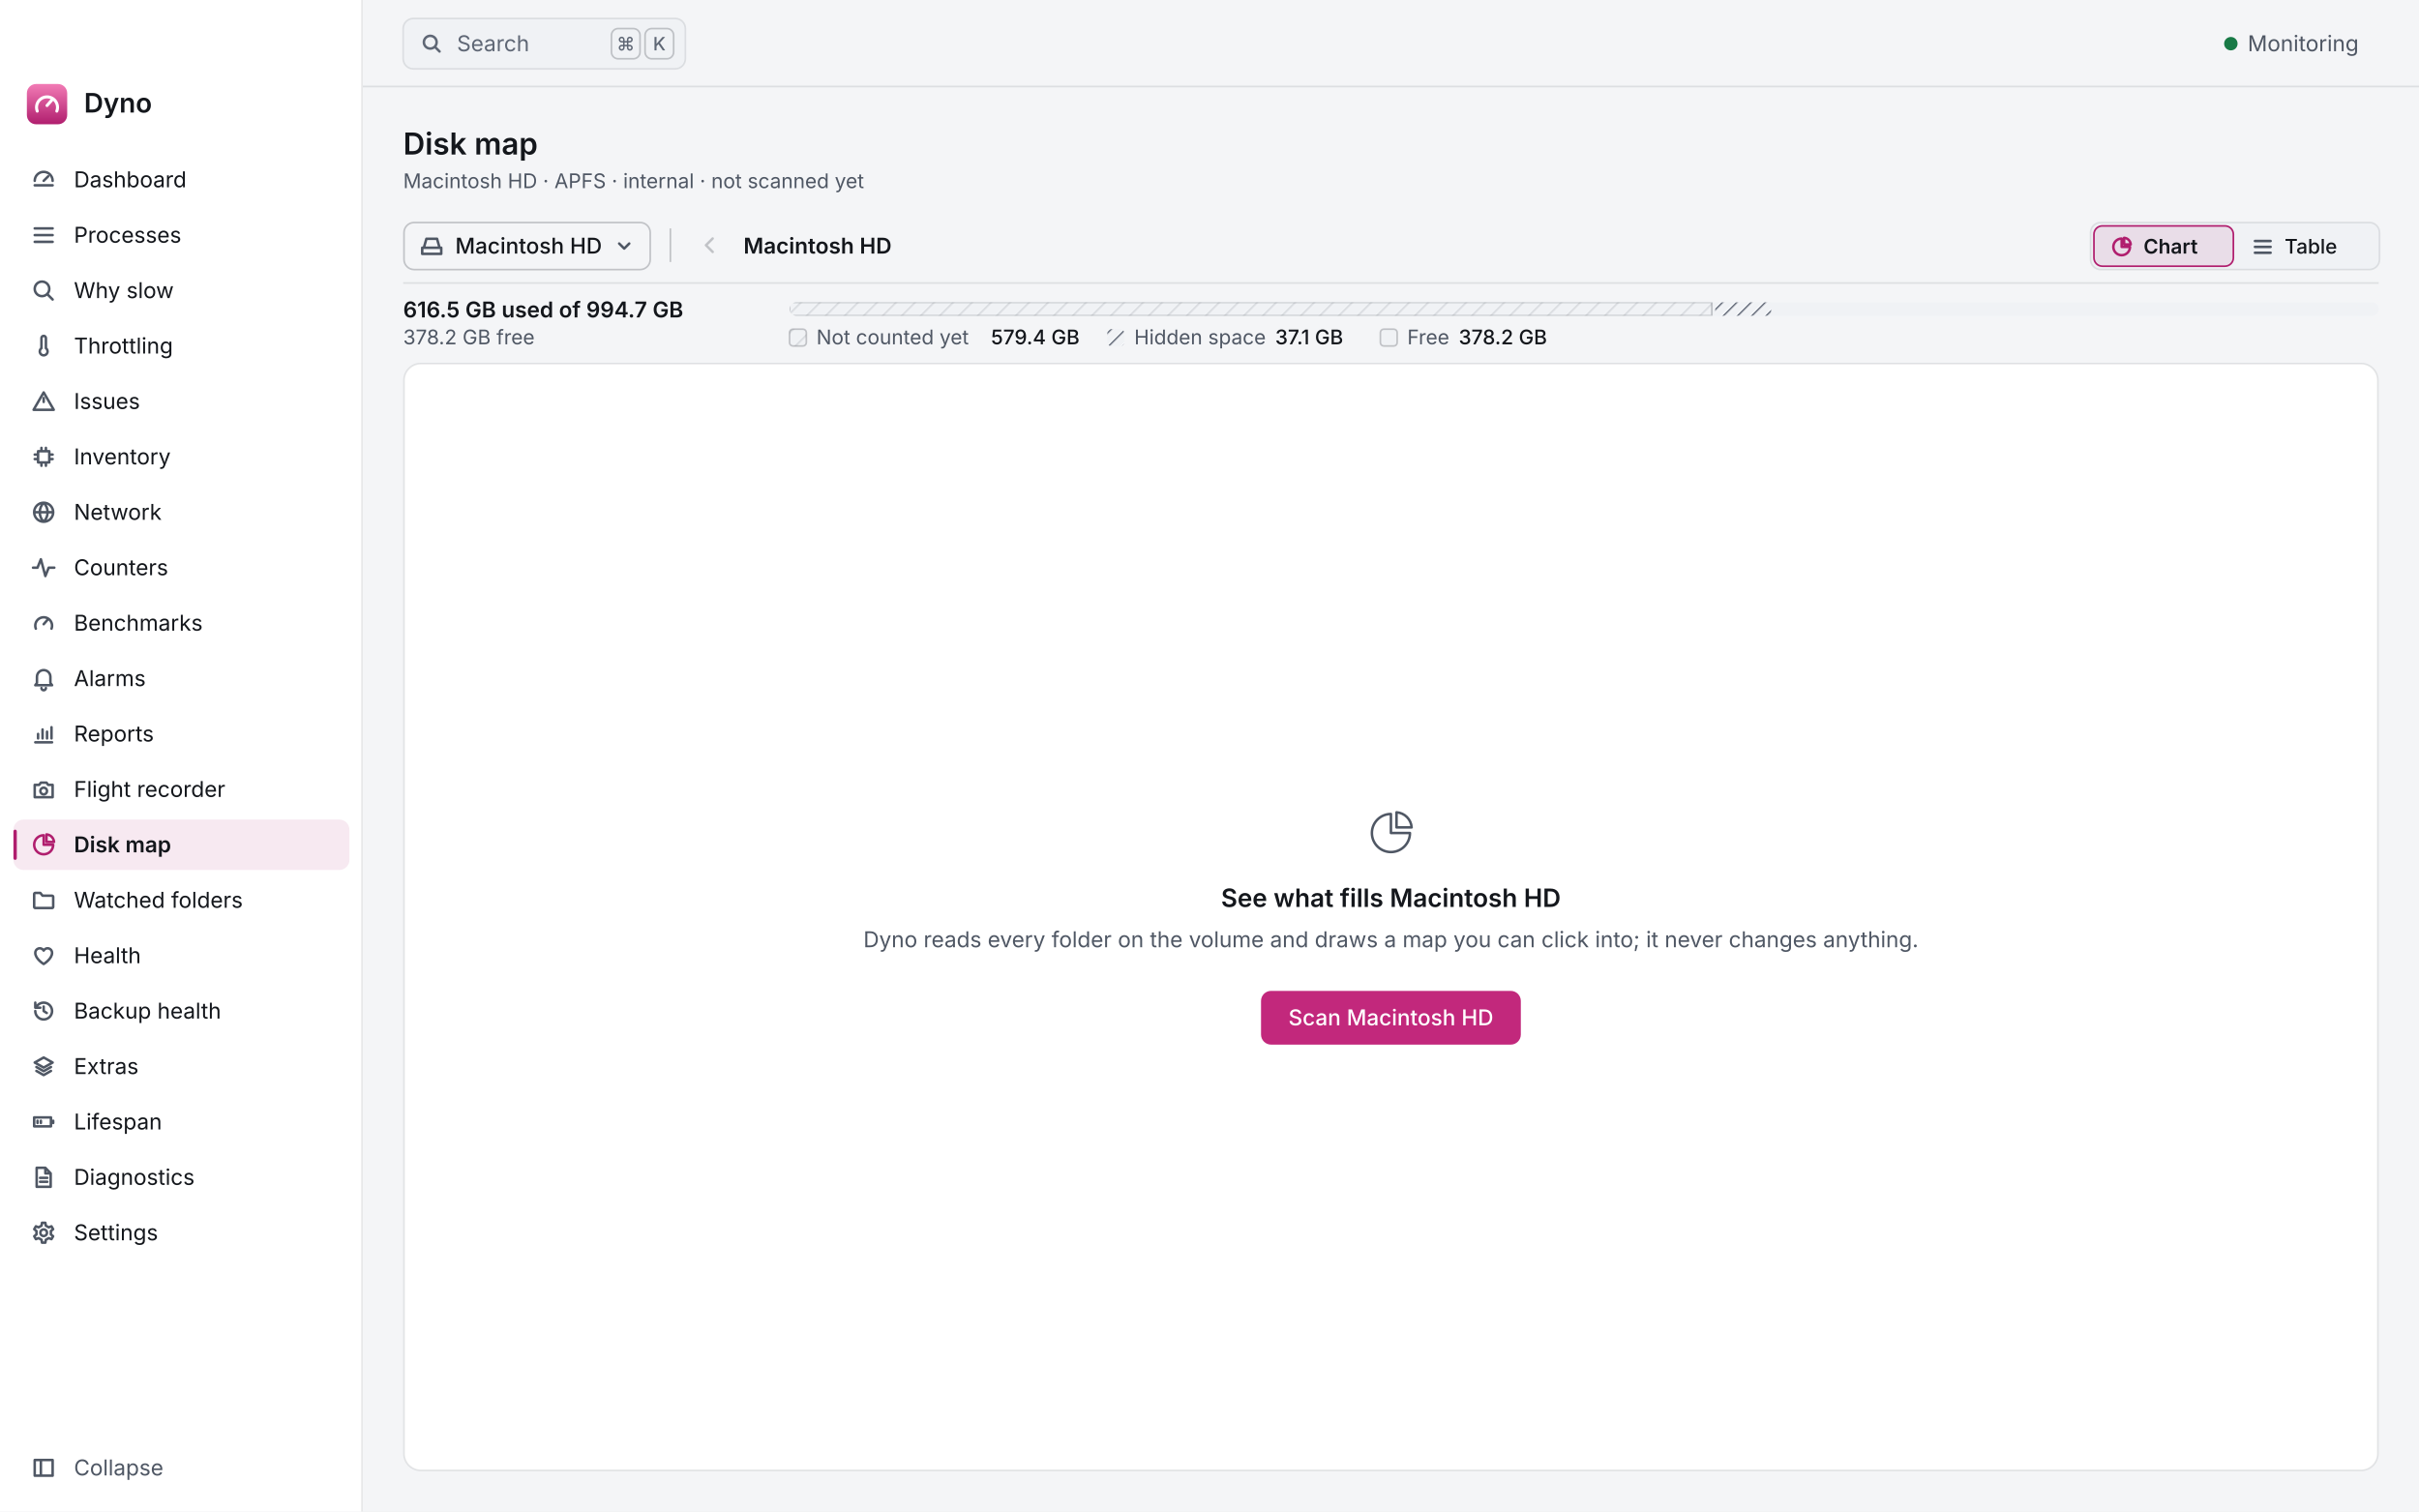
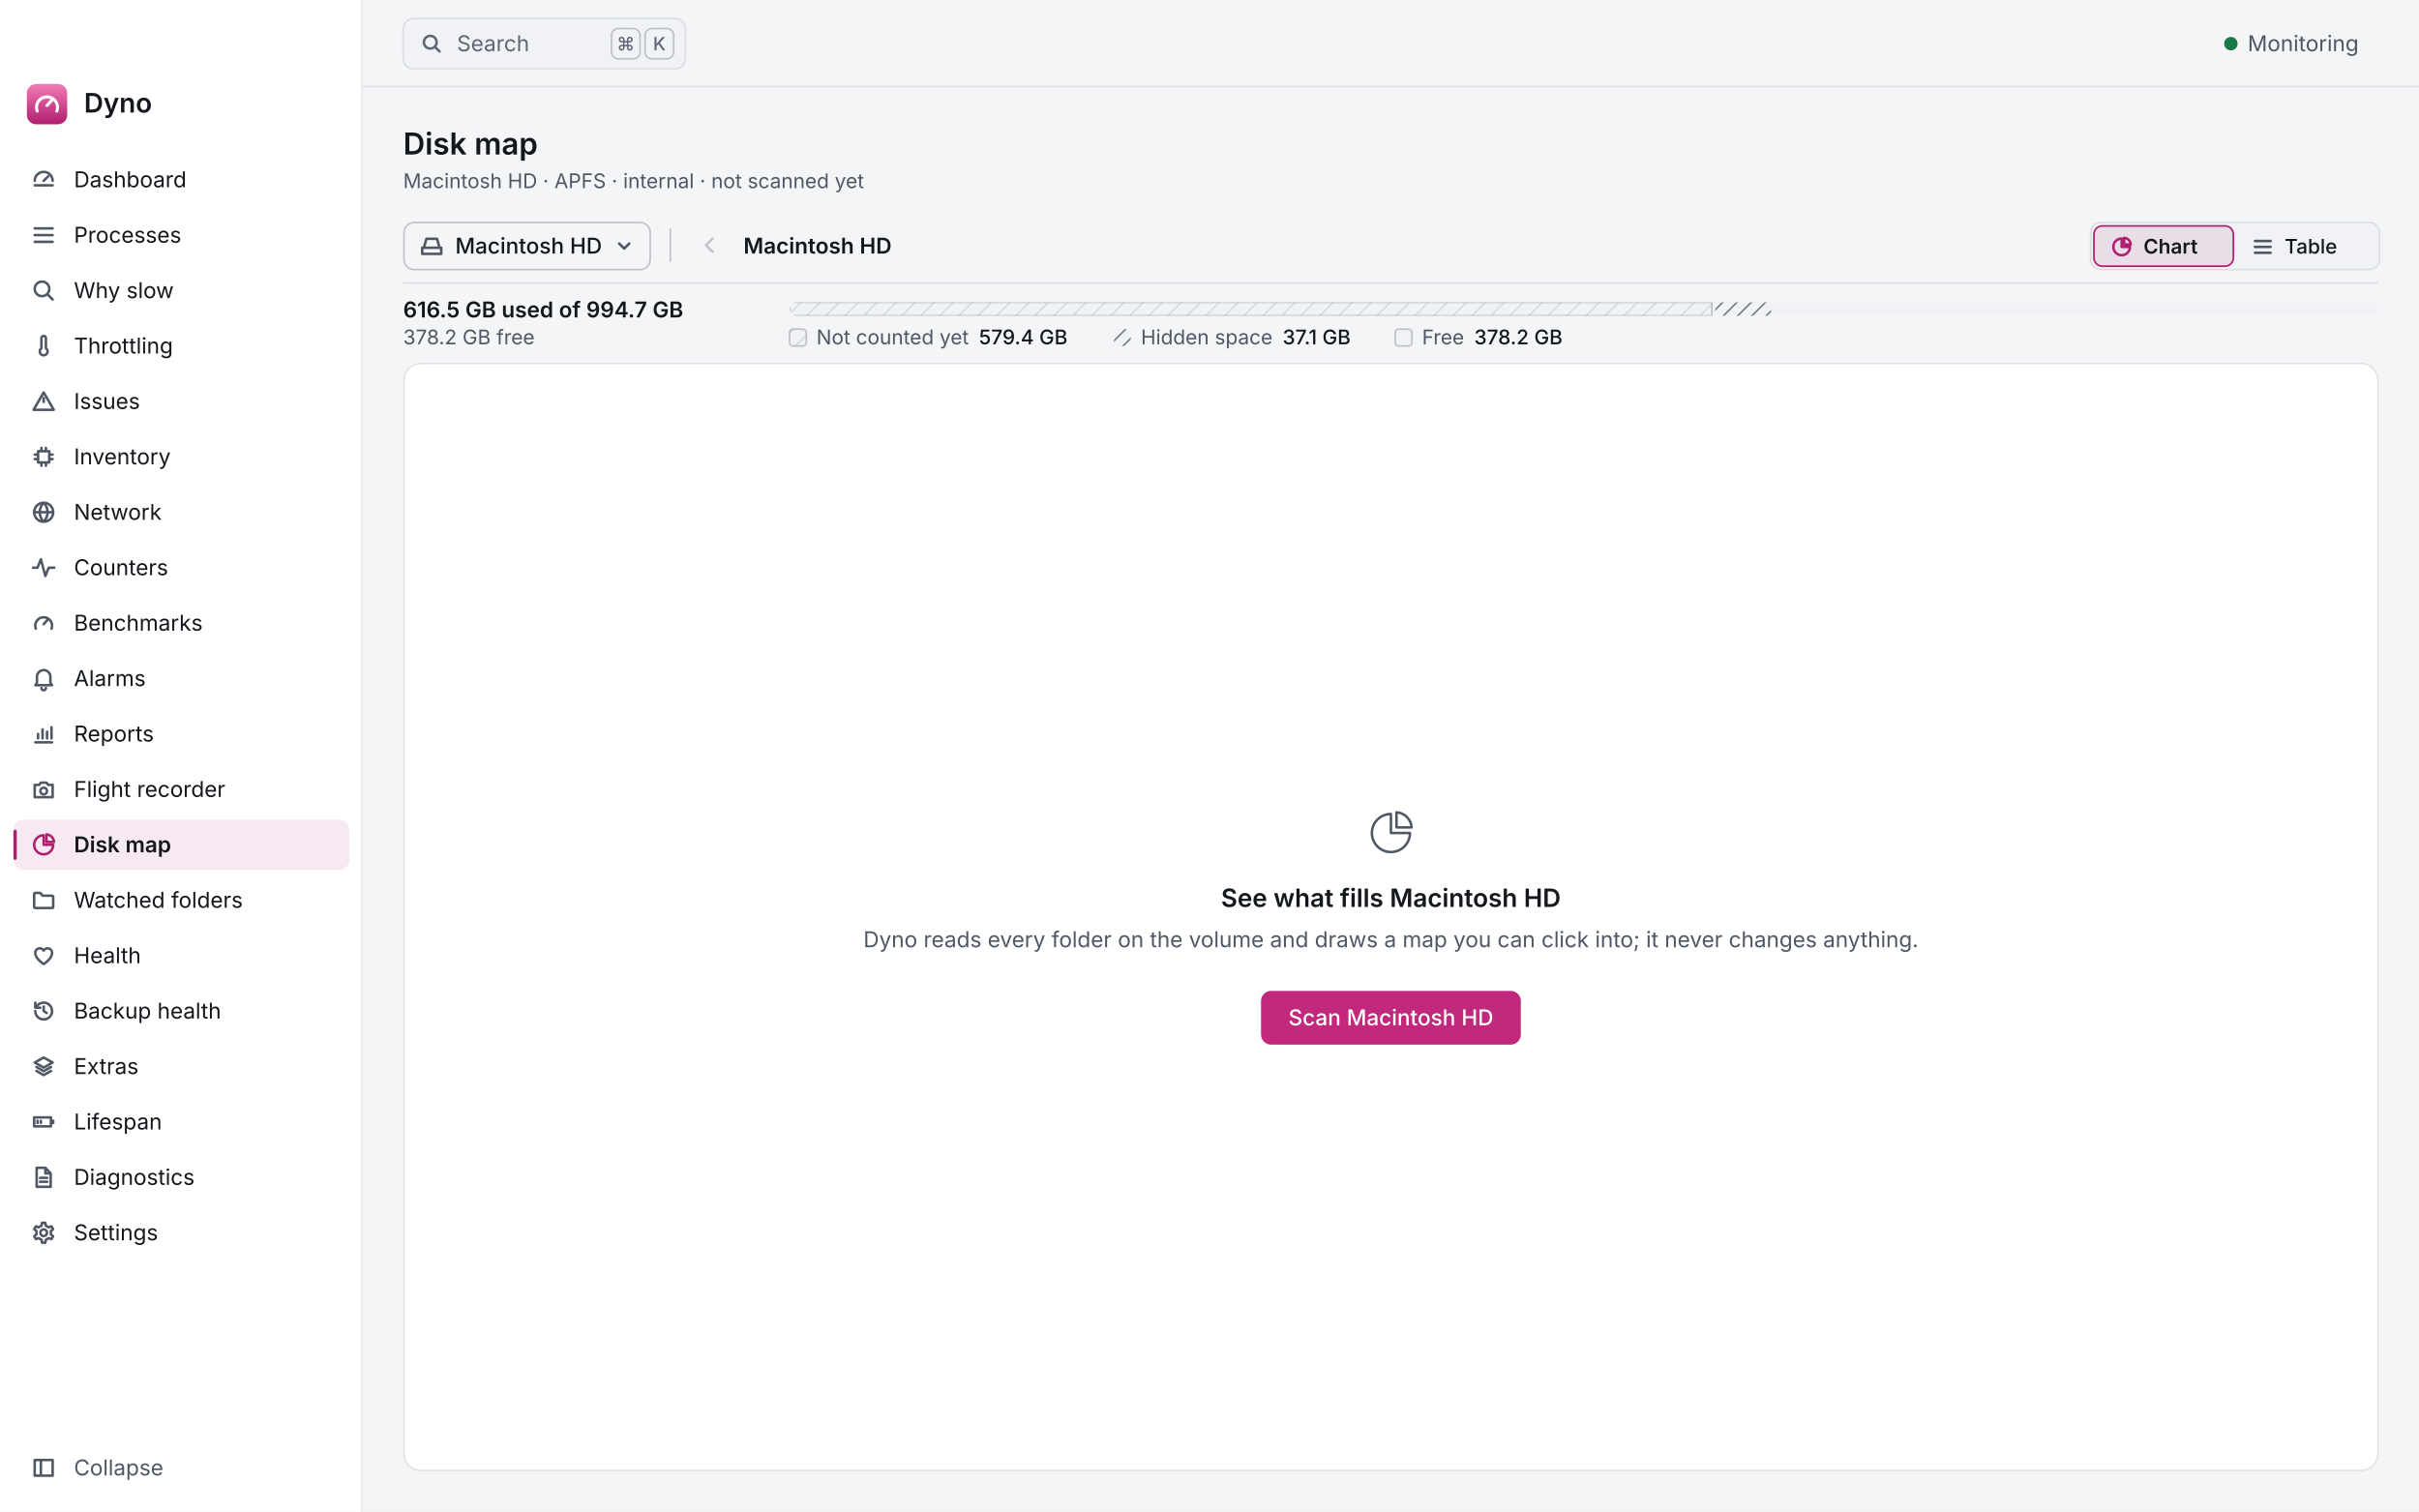
<svg xmlns="http://www.w3.org/2000/svg" width="1440" height="900" viewBox="0 0 1440 900">
  <rect x="0" y="0" width="1440" height="900" rx="0" fill="#f4f5f7" />
  <rect x="0" y="0" width="216" height="900" rx="0" fill="#ffffff" />
  <line x1="215.5" y1="0" x2="215.5" y2="900" stroke="rgba(15,20,30,0.10)" />
  <defs>
    <linearGradient id="appg" x1="0" y1="0" x2="0" y2="1">
      <stop offset="0" stop-color="#f27bb5" />
      <stop offset="1" stop-color="#b01e6e" />
    </linearGradient>
  </defs>
  <rect x="16" y="50" width="24" height="24" rx="5.5" fill="url(#appg)" />
  <g transform="translate(18,52) scale(0.8333333)">
    <path d="M5 17a7.5 7.5 0 1 1 14 0M12 13l3.5-4" fill="none" stroke="#ffffff" stroke-width="2.16" stroke-linecap="round" stroke-linejoin="round" />
  </g>
  <text x="50" y="67" font-family="-apple-system, 'SF Pro Text', 'Segoe UI', system-ui, sans-serif" font-size="16" font-weight="600" fill="#14171c" text-anchor="start" style="font-variant-numeric: tabular-nums">Dyno</text>
  <g transform="translate(18,99) scale(0.6666667)">
    <path d="M4 13a8 8 0 0 1 16 0M12 13l4-4M4 17h16" fill="none" stroke="#4f5764" stroke-width="2.25" stroke-linecap="round" stroke-linejoin="round" />
  </g>
  <text x="44" y="111.5" font-family="-apple-system, 'SF Pro Text', 'Segoe UI', system-ui, sans-serif" font-size="13" font-weight="400" fill="#14171c" text-anchor="start" style="font-variant-numeric: tabular-nums">Dashboard</text>
  <g transform="translate(18,132) scale(0.6666667)">
    <path d="M4 6h16M4 12h16M4 18h16" fill="none" stroke="#4f5764" stroke-width="2.25" stroke-linecap="round" stroke-linejoin="round" />
  </g>
  <text x="44" y="144.5" font-family="-apple-system, 'SF Pro Text', 'Segoe UI', system-ui, sans-serif" font-size="13" font-weight="400" fill="#14171c" text-anchor="start" style="font-variant-numeric: tabular-nums">Processes</text>
  <g transform="translate(18,165) scale(0.6666667)">
    <path d="M10.5 4a6.5 6.5 0 1 0 0 13 6.5 6.5 0 0 0 0-13ZM15.25 15.25 20 20" fill="none" stroke="#4f5764" stroke-width="2.25" stroke-linecap="round" stroke-linejoin="round" />
  </g>
  <text x="44" y="177.5" font-family="-apple-system, 'SF Pro Text', 'Segoe UI', system-ui, sans-serif" font-size="13" font-weight="400" fill="#14171c" text-anchor="start" style="font-variant-numeric: tabular-nums">Why slow</text>
  <g transform="translate(18,198) scale(0.6666667)">
    <path d="M10 14V5a2 2 0 0 1 4 0v9a3.5 3.5 0 1 1-4 0z" fill="none" stroke="#4f5764" stroke-width="2.25" stroke-linecap="round" stroke-linejoin="round" />
  </g>
  <text x="44" y="210.5" font-family="-apple-system, 'SF Pro Text', 'Segoe UI', system-ui, sans-serif" font-size="13" font-weight="400" fill="#14171c" text-anchor="start" style="font-variant-numeric: tabular-nums">Throttling</text>
  <g transform="translate(18,231) scale(0.6666667)">
    <path d="M12 4 21 19.5H3zM12 9v3.5" fill="none" stroke="#4f5764" stroke-width="2.25" stroke-linecap="round" stroke-linejoin="round" />
  </g>
  <text x="44" y="243.5" font-family="-apple-system, 'SF Pro Text', 'Segoe UI', system-ui, sans-serif" font-size="13" font-weight="400" fill="#14171c" text-anchor="start" style="font-variant-numeric: tabular-nums">Issues</text>
  <g transform="translate(18,264) scale(0.6666667)">
    <path d="M7 7h10v10H7zM10 4v3M14 4v3M10 17v3M14 17v3M4 10h3M4 14h3M17 10h3M17 14h3" fill="none" stroke="#4f5764" stroke-width="2.25" stroke-linecap="round" stroke-linejoin="round" />
  </g>
  <text x="44" y="276.5" font-family="-apple-system, 'SF Pro Text', 'Segoe UI', system-ui, sans-serif" font-size="13" font-weight="400" fill="#14171c" text-anchor="start" style="font-variant-numeric: tabular-nums">Inventory</text>
  <g transform="translate(18,297) scale(0.6666667)">
    <path d="M12 3.5a8.5 8.5 0 1 0 0 17 8.5 8.5 0 0 0 0-17ZM3.5 12h17M12 3.5c-2.3 2.4-3.5 5.2-3.5 8.5s1.2 6.1 3.5 8.5c2.3-2.4 3.5-5.2 3.5-8.5S14.3 5.9 12 3.5Z" fill="none" stroke="#4f5764" stroke-width="2.25" stroke-linecap="round" stroke-linejoin="round" />
  </g>
  <text x="44" y="309.5" font-family="-apple-system, 'SF Pro Text', 'Segoe UI', system-ui, sans-serif" font-size="13" font-weight="400" fill="#14171c" text-anchor="start" style="font-variant-numeric: tabular-nums">Network</text>
  <g transform="translate(18,330) scale(0.6666667)">
    <path d="M2.5 12h4l3-7.5 4 15 3-7.5h5" fill="none" stroke="#4f5764" stroke-width="2.25" stroke-linecap="round" stroke-linejoin="round" />
  </g>
  <text x="44" y="342.5" font-family="-apple-system, 'SF Pro Text', 'Segoe UI', system-ui, sans-serif" font-size="13" font-weight="400" fill="#14171c" text-anchor="start" style="font-variant-numeric: tabular-nums">Counters</text>
  <g transform="translate(18,363) scale(0.6666667)">
    <path d="M5 17a7.5 7.5 0 1 1 14 0M12 13l3.5-4" fill="none" stroke="#4f5764" stroke-width="2.25" stroke-linecap="round" stroke-linejoin="round" />
  </g>
  <text x="44" y="375.5" font-family="-apple-system, 'SF Pro Text', 'Segoe UI', system-ui, sans-serif" font-size="13" font-weight="400" fill="#14171c" text-anchor="start" style="font-variant-numeric: tabular-nums">Benchmarks</text>
  <g transform="translate(18,396) scale(0.6666667)">
    <path d="M6 10.5a6 6 0 0 1 12 0V16l1.5 2h-15L6 16zM10 20.5a2 2 0 0 0 4 0" fill="none" stroke="#4f5764" stroke-width="2.25" stroke-linecap="round" stroke-linejoin="round" />
  </g>
  <text x="44" y="408.5" font-family="-apple-system, 'SF Pro Text', 'Segoe UI', system-ui, sans-serif" font-size="13" font-weight="400" fill="#14171c" text-anchor="start" style="font-variant-numeric: tabular-nums">Alarms</text>
  <g transform="translate(18,429) scale(0.6666667)">
    <path d="M4.5 19.5h15M7 16v-4M11 16V8M15 16v-6M19 16V6" fill="none" stroke="#4f5764" stroke-width="2.25" stroke-linecap="round" stroke-linejoin="round" />
  </g>
  <text x="44" y="441.5" font-family="-apple-system, 'SF Pro Text', 'Segoe UI', system-ui, sans-serif" font-size="13" font-weight="400" fill="#14171c" text-anchor="start" style="font-variant-numeric: tabular-nums">Reports</text>
  <g transform="translate(18,462) scale(0.6666667)">
    <path d="M4 8h4l1.5-2h5L16 8h4v11H4zM12 10.5a3 3 0 1 0 0 6 3 3 0 0 0 0-6z" fill="none" stroke="#4f5764" stroke-width="2.25" stroke-linecap="round" stroke-linejoin="round" />
  </g>
  <text x="44" y="474.5" font-family="-apple-system, 'SF Pro Text', 'Segoe UI', system-ui, sans-serif" font-size="13" font-weight="400" fill="#14171c" text-anchor="start" style="font-variant-numeric: tabular-nums">Flight recorder</text>
  <rect x="8" y="488" width="200" height="30" rx="6" fill="rgba(176,30,110,0.10)" />
  <rect x="8" y="494" width="2" height="18" rx="1" fill="#b01e6e" />
  <g transform="translate(18,495) scale(0.6666667)">
    <path d="M12 3.5a8.5 8.5 0 1 0 8.5 8.5H12zM14.5 2.75a7.25 7.25 0 0 1 6.75 6.75H14.5z" fill="none" stroke="#b01e6e" stroke-width="2.25" stroke-linecap="round" stroke-linejoin="round" />
  </g>
  <text x="44" y="507.5" font-family="-apple-system, 'SF Pro Text', 'Segoe UI', system-ui, sans-serif" font-size="13" font-weight="600" fill="#14171c" text-anchor="start" style="font-variant-numeric: tabular-nums">Disk map</text>
  <g transform="translate(18,528) scale(0.6666667)">
    <path d="M3.5 6.5a1 1 0 0 1 1-1H9l2 2.5h8.5a1 1 0 0 1 1 1v9a1 1 0 0 1-1 1h-15a1 1 0 0 1-1-1z" fill="none" stroke="#4f5764" stroke-width="2.25" stroke-linecap="round" stroke-linejoin="round" />
  </g>
  <text x="44" y="540.5" font-family="-apple-system, 'SF Pro Text', 'Segoe UI', system-ui, sans-serif" font-size="13" font-weight="400" fill="#14171c" text-anchor="start" style="font-variant-numeric: tabular-nums">Watched folders</text>
  <g transform="translate(18,561) scale(0.6666667)">
    <path d="M12 19.5s-7.5-4.5-7.5-10a4 4 0 0 1 7.5-2 4 4 0 0 1 7.5 2c0 5.5-7.5 10-7.5 10z" fill="none" stroke="#4f5764" stroke-width="2.25" stroke-linecap="round" stroke-linejoin="round" />
  </g>
  <text x="44" y="573.5" font-family="-apple-system, 'SF Pro Text', 'Segoe UI', system-ui, sans-serif" font-size="13" font-weight="400" fill="#14171c" text-anchor="start" style="font-variant-numeric: tabular-nums">Health</text>
  <g transform="translate(18,594) scale(0.6666667)">
    <path d="M4.5 12a7.5 7.5 0 1 0 2.2-5.3L4.5 9M4.5 4.5V9H9M12 8v4l2.75 1.75" fill="none" stroke="#4f5764" stroke-width="2.25" stroke-linecap="round" stroke-linejoin="round" />
  </g>
  <text x="44" y="606.5" font-family="-apple-system, 'SF Pro Text', 'Segoe UI', system-ui, sans-serif" font-size="13" font-weight="400" fill="#14171c" text-anchor="start" style="font-variant-numeric: tabular-nums">Backup health</text>
  <g transform="translate(18,627) scale(0.6666667)">
    <path d="M12 4 20 8.5 12 13 4 8.5zM5.5 12.5 12 16.2l6.5-3.7M5.5 16 12 19.7l6.5-3.7" fill="none" stroke="#4f5764" stroke-width="2.25" stroke-linecap="round" stroke-linejoin="round" />
  </g>
  <text x="44" y="639.5" font-family="-apple-system, 'SF Pro Text', 'Segoe UI', system-ui, sans-serif" font-size="13" font-weight="400" fill="#14171c" text-anchor="start" style="font-variant-numeric: tabular-nums">Extras</text>
  <g transform="translate(18,660) scale(0.6666667)">
    <path d="M3.5 8h15v8h-15zM20.5 11v2M6.5 11v2M9.5 11v2" fill="none" stroke="#4f5764" stroke-width="2.25" stroke-linecap="round" stroke-linejoin="round" />
  </g>
  <text x="44" y="672.5" font-family="-apple-system, 'SF Pro Text', 'Segoe UI', system-ui, sans-serif" font-size="13" font-weight="400" fill="#14171c" text-anchor="start" style="font-variant-numeric: tabular-nums">Lifespan</text>
  <g transform="translate(18,693) scale(0.6666667)">
    <path d="M5.75 3.5h7.75l4.75 5v12H5.75zM13.5 3.5v5h4.75M8.75 12.5h6.5M8.75 16h6.5" fill="none" stroke="#4f5764" stroke-width="2.25" stroke-linecap="round" stroke-linejoin="round" />
  </g>
  <text x="44" y="705.5" font-family="-apple-system, 'SF Pro Text', 'Segoe UI', system-ui, sans-serif" font-size="13" font-weight="400" fill="#14171c" text-anchor="start" style="font-variant-numeric: tabular-nums">Diagnostics</text>
  <g transform="translate(18,726) scale(0.6666667)">
    <path d="M10.1 5.68L10.5 3.13L13.5 3.13L13.9 5.68L16.52 7.19L18.94 6.26L20.44 8.86L18.42 10.49L18.42 13.51L20.44 15.14L18.94 17.74L16.52 16.81L13.9 18.32L13.5 20.87L10.5 20.87L10.1 18.32L7.48 16.81L5.06 17.74L3.56 15.14L5.58 13.51L5.58 10.49L3.56 8.86L5.06 6.26L7.48 7.19ZM12 9a3 3 0 1 0 0 6 3 3 0 0 0 0-6Z" fill="none" stroke="#4f5764" stroke-width="2.25" stroke-linecap="round" stroke-linejoin="round" />
  </g>
  <text x="44" y="738.5" font-family="-apple-system, 'SF Pro Text', 'Segoe UI', system-ui, sans-serif" font-size="13" font-weight="400" fill="#14171c" text-anchor="start" style="font-variant-numeric: tabular-nums">Settings</text>
  <g transform="translate(18,866) scale(0.6666667)">
    <path d="M4 5h16v14H4zM9.5 5v14" fill="none" stroke="#4f5764" stroke-width="2.25" stroke-linecap="round" stroke-linejoin="round" />
  </g>
  <text x="44" y="878.5" font-family="-apple-system, 'SF Pro Text', 'Segoe UI', system-ui, sans-serif" font-size="13" font-weight="400" fill="#4f5764" text-anchor="start" style="font-variant-numeric: tabular-nums">Collapse</text>
  <line x1="216" y1="51.5" x2="1440" y2="51.5" stroke="rgba(15,20,30,0.10)" />
  <rect x="240" y="11" width="168" height="30" rx="6" fill="#f0f2f5" stroke="rgba(15,20,30,0.10)" stroke-width="1" />
  <g transform="translate(250,19) scale(0.5833333)">
    <path d="M10.5 4a6.5 6.5 0 1 0 0 13 6.5 6.5 0 0 0 0-13ZM15.25 15.25 20 20" fill="none" stroke="#5f6775" stroke-width="2.57" stroke-linecap="round" stroke-linejoin="round" />
  </g>
  <text x="272" y="30.5" font-family="-apple-system, 'SF Pro Text', 'Segoe UI', system-ui, sans-serif" font-size="13" font-weight="400" fill="#5f6775" text-anchor="start" style="font-variant-numeric: tabular-nums">Search</text>
  <rect x="364" y="17" width="17" height="18" rx="4" fill="none" stroke="rgba(15,20,30,0.22)" stroke-width="1" />
  <text x="372.5" y="30" font-family="-apple-system, 'SF Pro Text', 'Segoe UI', system-ui, sans-serif" font-size="11" font-weight="500" fill="#5f6775" text-anchor="middle" style="font-variant-numeric: tabular-nums">⌘</text>
  <rect x="384" y="17" width="17" height="18" rx="4" fill="none" stroke="rgba(15,20,30,0.22)" stroke-width="1" />
  <text x="392.5" y="30" font-family="-apple-system, 'SF Pro Text', 'Segoe UI', system-ui, sans-serif" font-size="11" font-weight="500" fill="#5f6775" text-anchor="middle" style="font-variant-numeric: tabular-nums">K</text>
  <circle cx="1328" cy="26" r="4" fill="#187a46" />
  <text x="1338" y="30.5" font-family="-apple-system, 'SF Pro Text', 'Segoe UI', system-ui, sans-serif" font-size="13" font-weight="400" fill="#4f5764" text-anchor="start" style="font-variant-numeric: tabular-nums">Monitoring</text>
  <defs>
    <pattern id="hatch" width="6" height="6" patternUnits="userSpaceOnUse" patternTransform="rotate(45)">
      <rect width="6" height="6" fill="#f0f2f5" />
      <line x1="0" y1="0" x2="0" y2="6" stroke="#5f6775" stroke-width="1.6" />
    </pattern>
    <pattern id="ghost" width="8" height="8" patternUnits="userSpaceOnUse" patternTransform="rotate(45)">
      <rect width="8" height="8" fill="#f0f2f5" />
      <line x1="0" y1="0" x2="0" y2="8" stroke="rgba(15,20,30,0.10)" stroke-width="2" />
    </pattern>
  </defs>
  <text x="240" y="92" font-family="-apple-system, 'SF Pro Text', 'Segoe UI', system-ui, sans-serif" font-size="18" font-weight="600" fill="#14171c" text-anchor="start" style="font-variant-numeric: tabular-nums">Disk map</text>
  <text x="240" y="112" font-family="-apple-system, 'SF Pro Text', 'Segoe UI', system-ui, sans-serif" font-size="12" font-weight="400" fill="#4f5764" text-anchor="start" style="font-variant-numeric: tabular-nums">Macintosh HD · APFS · internal · not scanned yet</text>
  <rect x="240.5" y="132.5" width="146.58" height="28" rx="6" fill="none" stroke="rgba(15,20,30,0.22)" stroke-width="1" />
  <g transform="translate(249,138.5) scale(0.6666667)">
    <path d="M3.5 13.5h17v5.5h-17zM5 13.5 7.25 5.5h9.5L19 13.5" fill="none" stroke="#4f5764" stroke-width="2.25" stroke-linecap="round" stroke-linejoin="round" />
  </g>
  <text x="271" y="151" font-family="-apple-system, 'SF Pro Text', 'Segoe UI', system-ui, sans-serif" font-size="13" font-weight="500" fill="#14171c" text-anchor="start" style="font-variant-numeric: tabular-nums">Macintosh HD</text>
  <g transform="translate(365.58,140.5) scale(0.5)">
    <path d="M6 9l6 6 6-6" fill="none" stroke="#4f5764" stroke-width="3.00" stroke-linecap="round" stroke-linejoin="round" />
  </g>
  <line x1="399.08" y1="136" x2="399.08" y2="156" stroke="rgba(15,20,30,0.22)" />
  <g transform="translate(414.58,138) scale(0.6666667)">
    <path d="M14.5 6 8.5 12l6 6" fill="none" stroke="rgba(15,20,30,0.22)" stroke-width="2.25" stroke-linecap="round" stroke-linejoin="round" />
  </g>
  <text x="442.58" y="151" font-family="-apple-system, 'SF Pro Text', 'Segoe UI', system-ui, sans-serif" font-size="13">
    <tspan fill="#14171c" font-weight="600">Macintosh HD</tspan>
  </text>
  <rect x="1244.5" y="132.5" width="172" height="28" rx="6" fill="#f0f2f5" stroke="rgba(15,20,30,0.10)" stroke-width="1" />
  <rect x="1246.5" y="134.5" width="83.0" height="24" rx="5" fill="rgba(176,30,110,0.10)" stroke="#b01e6e" stroke-width="1" />
  <g transform="translate(1256.0,140) scale(0.5833333)">
    <path d="M12 3.5a8.5 8.5 0 1 0 8.5 8.5H12zM14.5 2.75a7.25 7.25 0 0 1 6.75 6.75H14.5z" fill="none" stroke="#b01e6e" stroke-width="2.57" stroke-linecap="round" stroke-linejoin="round" />
  </g>
  <text x="1276.0" y="151" font-family="-apple-system, 'SF Pro Text', 'Segoe UI', system-ui, sans-serif" font-size="12" font-weight="600" fill="#14171c" text-anchor="start" style="font-variant-numeric: tabular-nums">Chart</text>
  <g transform="translate(1340.0,140) scale(0.5833333)">
    <path d="M4 6h16M4 12h16M4 18h16" fill="none" stroke="#4f5764" stroke-width="2.57" stroke-linecap="round" stroke-linejoin="round" />
  </g>
  <text x="1360.0" y="151" font-family="-apple-system, 'SF Pro Text', 'Segoe UI', system-ui, sans-serif" font-size="12" font-weight="500" fill="#14171c" text-anchor="start" style="font-variant-numeric: tabular-nums">Table</text>
  <line x1="240" y1="168.5" x2="1416" y2="168.5" stroke="rgba(15,20,30,0.10)" />
  <text x="240" y="189" font-family="-apple-system, 'SF Pro Text', 'Segoe UI', system-ui, sans-serif" font-size="13" font-weight="600" fill="#14171c" text-anchor="start" style="font-variant-numeric: tabular-nums">616.5 GB used of 994.7 GB</text>
  <text x="240" y="205" font-family="-apple-system, 'SF Pro Text', 'Segoe UI', system-ui, sans-serif" font-size="12" font-weight="400" fill="#4f5764" text-anchor="start" style="font-variant-numeric: tabular-nums">378.2 GB free</text>
  <rect x="470" y="180" width="946" height="8" rx="4" fill="#f0f2f5" />
  <clipPath id="capclip">
    <rect x="470" y="180" width="946" height="8" rx="4" />
  </clipPath>
  <g clip-path="url(#capclip)">
    <rect x="470" y="180" width="549.033" height="8" rx="0" fill="url(#ghost)" stroke="rgba(15,20,30,0.22)" stroke-width="1" />
    <rect x="1021.033" y="180" width="33.284" height="8" rx="0" fill="url(#hatch)" />
  </g>
  <rect x="470" y="196" width="10" height="10" rx="2" fill="url(#ghost)" stroke="rgba(15,20,30,0.22)" stroke-width="1" />
-   <text x="486" y="205" font-family="-apple-system, 'SF Pro Text', 'Segoe UI', system-ui, sans-serif" font-size="12" font-weight="400" fill="#4f5764" text-anchor="start" style="font-variant-numeric: tabular-nums">Not counted yet</text>
-   <text x="589.9" y="205" font-family="-apple-system, 'SF Pro Text', 'Segoe UI', system-ui, sans-serif" font-size="12" font-weight="500" fill="#14171c" text-anchor="start" style="font-variant-numeric: tabular-nums">579.4 GB</text>
-   <rect x="659.18" y="196" width="10" height="10" rx="2" fill="url(#hatch)" />
-   <text x="675.18" y="205" font-family="-apple-system, 'SF Pro Text', 'Segoe UI', system-ui, sans-serif" font-size="12" font-weight="400" fill="#4f5764" text-anchor="start" style="font-variant-numeric: tabular-nums">Hidden space</text>
-   <text x="759.1" y="205" font-family="-apple-system, 'SF Pro Text', 'Segoe UI', system-ui, sans-serif" font-size="12" font-weight="500" fill="#14171c" text-anchor="start" style="font-variant-numeric: tabular-nums">37.1 GB</text>
-   <rect x="821.72" y="196" width="10" height="10" rx="2" fill="#f0f2f5" stroke="rgba(15,20,30,0.22)" stroke-width="1" />
-   <text x="837.72" y="205" font-family="-apple-system, 'SF Pro Text', 'Segoe UI', system-ui, sans-serif" font-size="12" font-weight="400" fill="#4f5764" text-anchor="start" style="font-variant-numeric: tabular-nums">Free</text>
-   <text x="868.36" y="205" font-family="-apple-system, 'SF Pro Text', 'Segoe UI', system-ui, sans-serif" font-size="12" font-weight="500" fill="#14171c" text-anchor="start" style="font-variant-numeric: tabular-nums">378.2 GB</text>
+   <text x="486" y="205" font-family="-apple-system, 'SF Pro Text', 'Segoe UI', system-ui, sans-serif" font-size="12" fill="#4f5764" style="font-variant-numeric: tabular-nums">Not counted yet<tspan dx="6" fill="#14171c" font-weight="500">579.4 GB</tspan>
+   </text>
+   <rect x="663.16" y="196" width="10" height="10" rx="2" fill="url(#hatch)" />
+   <text x="679.16" y="205" font-family="-apple-system, 'SF Pro Text', 'Segoe UI', system-ui, sans-serif" font-size="12" fill="#4f5764" style="font-variant-numeric: tabular-nums">Hidden space<tspan dx="6" fill="#14171c" font-weight="500">37.1 GB</tspan>
+   </text>
+   <rect x="830.52" y="196" width="10" height="10" rx="2" fill="#f0f2f5" stroke="rgba(15,20,30,0.22)" stroke-width="1" />
+   <text x="846.52" y="205" font-family="-apple-system, 'SF Pro Text', 'Segoe UI', system-ui, sans-serif" font-size="12" fill="#4f5764" style="font-variant-numeric: tabular-nums">Free<tspan dx="6" fill="#14171c" font-weight="500">378.2 GB</tspan>
+   </text>
  <rect x="240.5" y="216.5" width="1175" height="659" rx="10" fill="#ffffff" stroke="rgba(15,20,30,0.10)" stroke-width="1" />
  <g transform="translate(812.0,480.0) scale(1.333333)">
    <path d="M12 3.5a8.5 8.5 0 1 0 8.5 8.5H12zM14.5 2.75a7.25 7.25 0 0 1 6.75 6.75H14.5z" fill="none" stroke="#4f5764" stroke-width="1.12" stroke-linecap="round" stroke-linejoin="round" />
  </g>
  <text x="828.0" y="540.0" font-family="-apple-system, 'SF Pro Text', 'Segoe UI', system-ui, sans-serif" font-size="15" font-weight="600" fill="#14171c" text-anchor="middle" style="font-variant-numeric: tabular-nums">See what fills Macintosh HD</text>
  <text x="828.0" y="564.0" font-family="-apple-system, 'SF Pro Text', 'Segoe UI', system-ui, sans-serif" font-size="13" font-weight="400" fill="#4f5764" text-anchor="middle" style="font-variant-numeric: tabular-nums">Dyno reads every folder on the volume and draws a map you can click into; it never changes anything.</text>
  <rect x="750.673" y="590.0" width="154.655" height="32" rx="6" fill="#c2287c" />
  <text x="828.0" y="610.5" font-family="-apple-system, 'SF Pro Text', 'Segoe UI', system-ui, sans-serif" font-size="13" font-weight="500" fill="#ffffff" text-anchor="middle" style="font-variant-numeric: tabular-nums">Scan Macintosh HD</text>
</svg>
